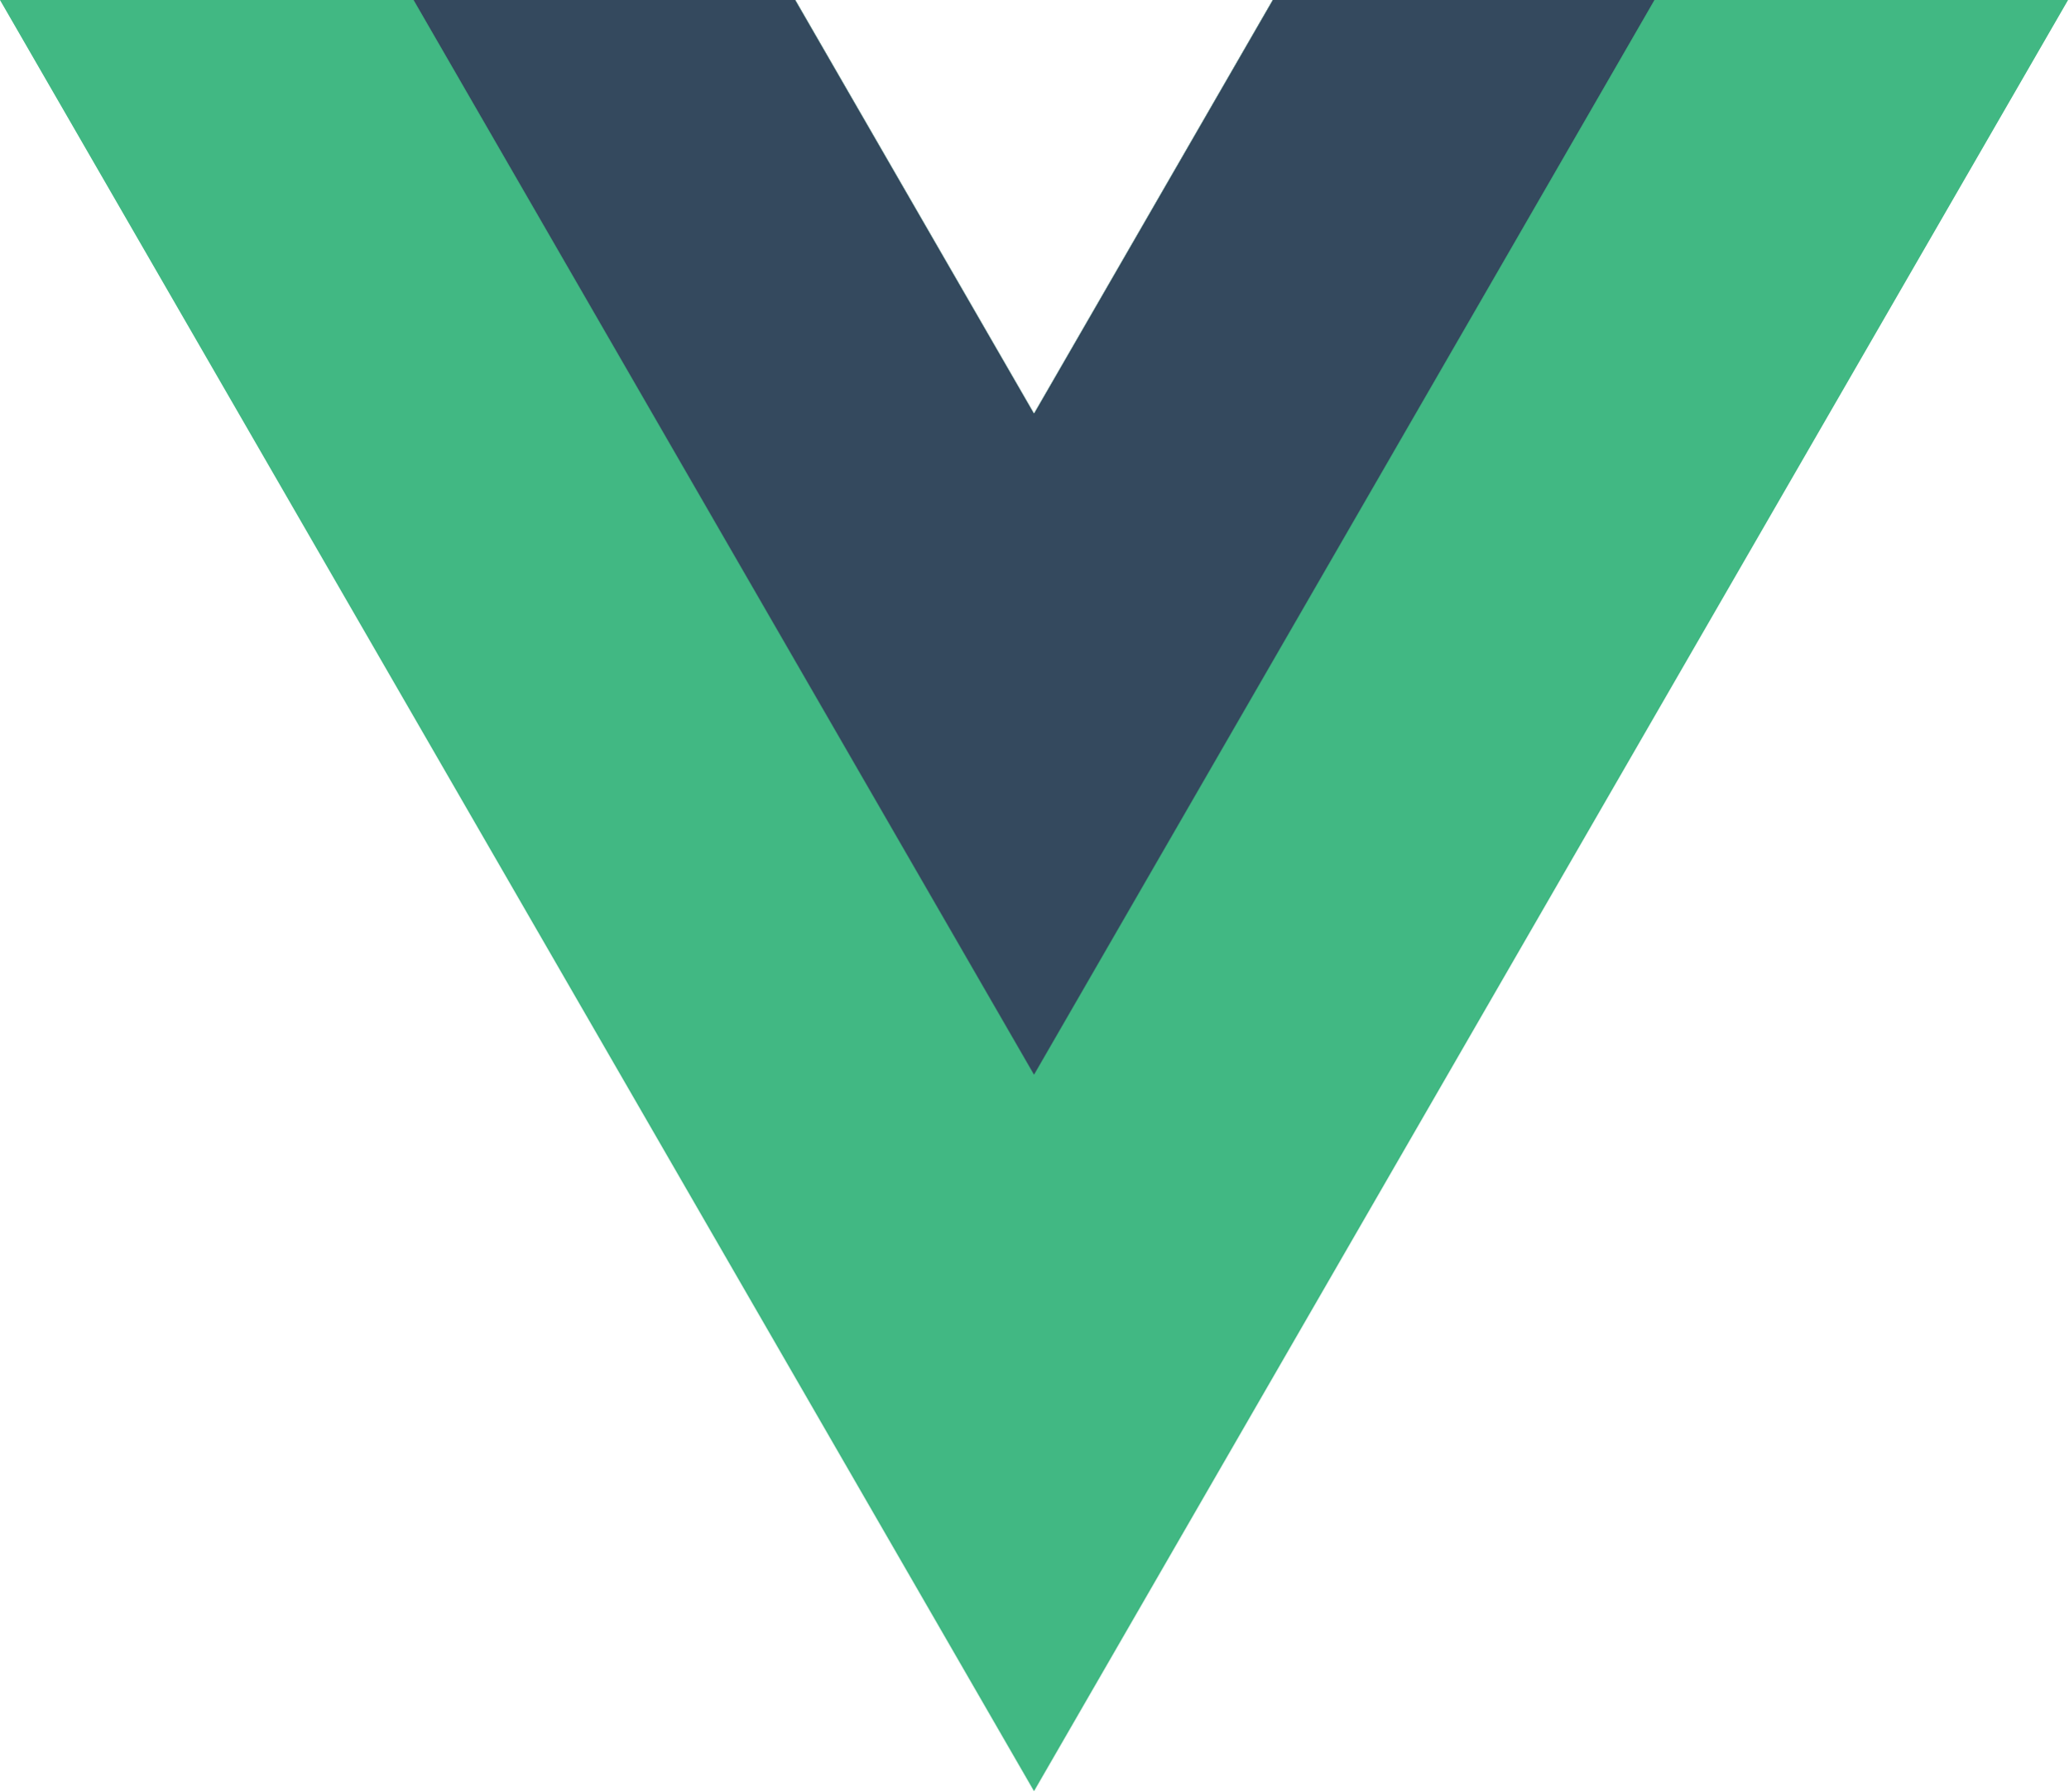
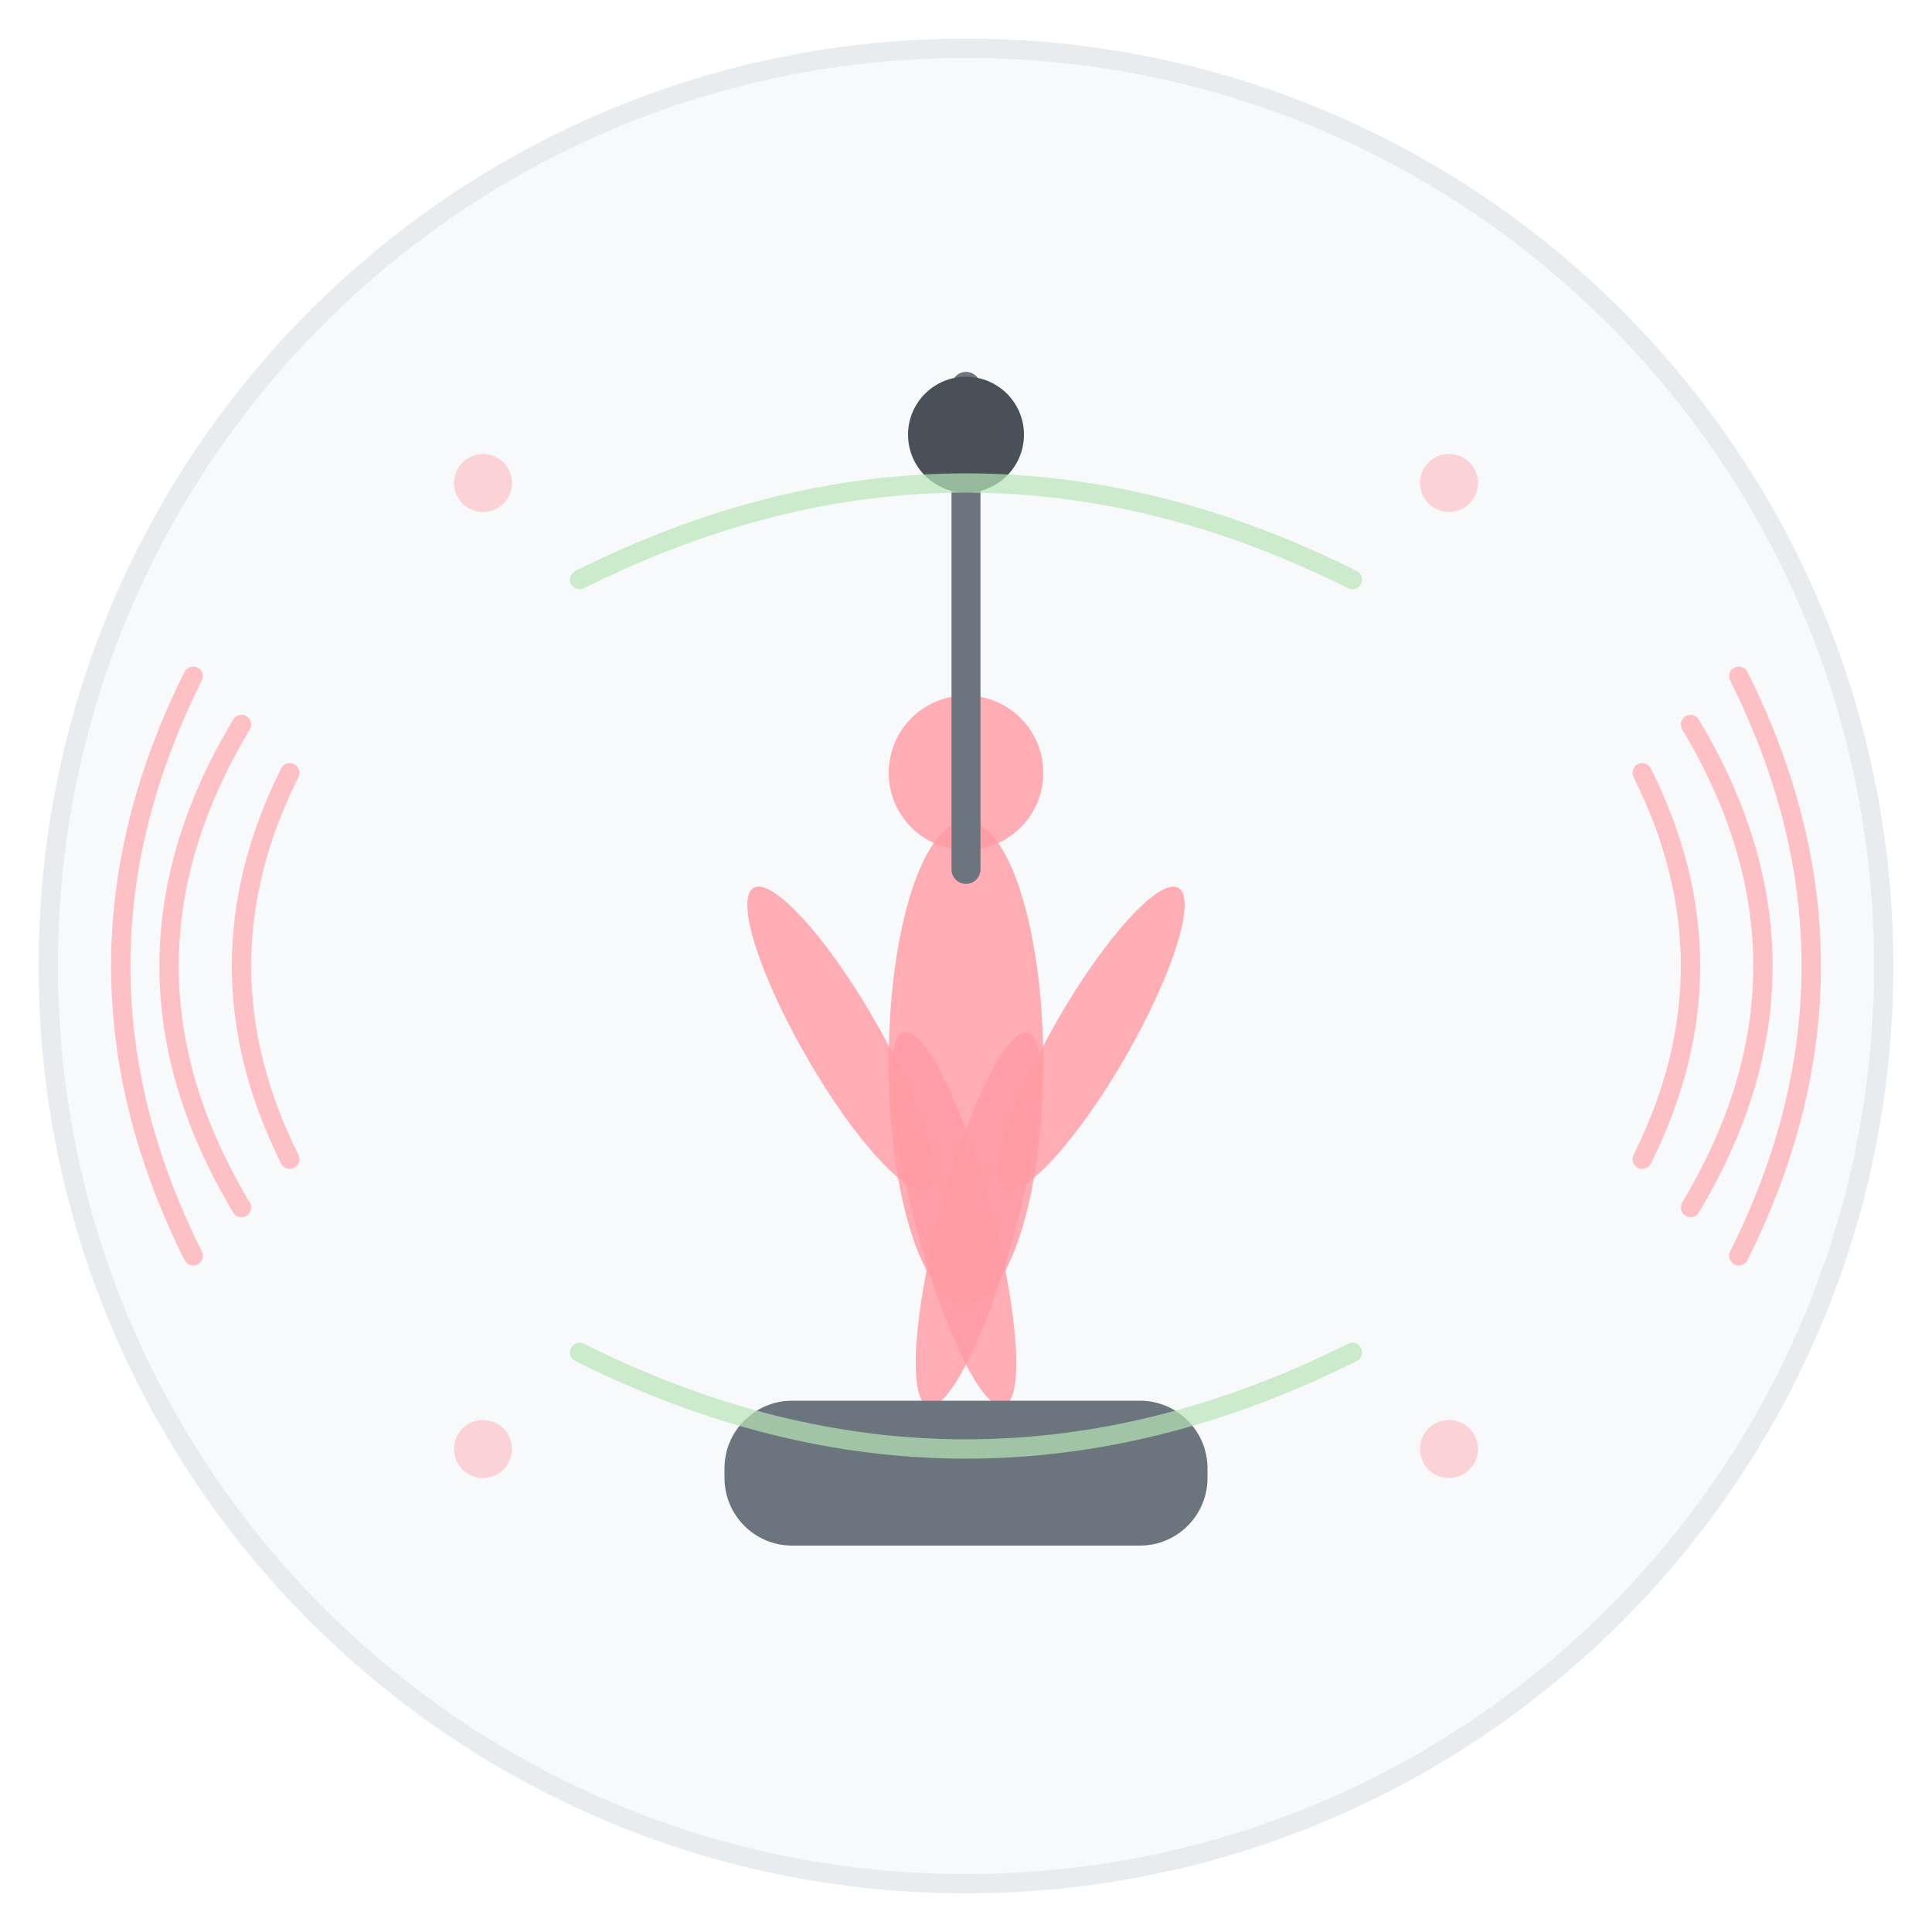
- <svg xmlns="http://www.w3.org/2000/svg" viewBox="0 0 261.76 226.69">
-   <path d="M161.096.001l-30.225 52.351L100.647.001H-.005l130.877 226.688L261.749.001z" fill="#41b883" />
-   <path d="M161.096.001l-30.225 52.351L100.647.001H52.346l78.526 136.01L209.398.001z" fill="#34495e" />
+ <svg xmlns="http://www.w3.org/2000/svg" viewBox="0 0 200 200">
+   <circle cx="100" cy="100" r="95" fill="#f8f9fa" stroke="#e9ecef" stroke-width="2" />
+   <g transform="translate(100, 100)">
+     <ellipse cx="0" cy="10" rx="8" ry="25" fill="#ff9aa2" opacity="0.8" />
+     <circle cx="0" cy="-20" r="8" fill="#ff9aa2" opacity="0.8" />
+     <ellipse cx="-15" cy="0" rx="4" ry="18" fill="#ff9aa2" opacity="0.8" transform="rotate(-30)" />
+     <ellipse cx="15" cy="0" rx="4" ry="18" fill="#ff9aa2" opacity="0.8" transform="rotate(30)" />
+     <ellipse cx="-8" cy="25" rx="4" ry="20" fill="#ff9aa2" opacity="0.8" transform="rotate(-15)" />
+     <ellipse cx="8" cy="25" rx="4" ry="20" fill="#ff9aa2" opacity="0.8" transform="rotate(15)" />
+   </g>
+   <g transform="translate(100, 100)">
+     <line x1="0" y1="-60" x2="0" y2="-10" stroke="#6c757d" stroke-width="3" stroke-linecap="round" />
+     <circle cx="0" cy="-55" r="6" fill="#495057" />
+     <rect x="-25" y="45" width="50" height="15" rx="7" fill="#6c757d" />
+   </g>
+   <g stroke="#ff9aa2" stroke-width="2" fill="none" opacity="0.6">
+     <path d="M 30 80 Q 20 100 30 120" stroke-linecap="round" />
+     <path d="M 25 75 Q 10 100 25 125" stroke-linecap="round" />
+     <path d="M 20 70 Q 5 100 20 130" stroke-linecap="round" />
+     <path d="M 170 80 Q 180 100 170 120" stroke-linecap="round" />
+     <path d="M 175 75 Q 190 100 175 125" stroke-linecap="round" />
+     <path d="M 180 70 Q 195 100 180 130" stroke-linecap="round" />
+   </g>
+   <g stroke="#b8e6b8" stroke-width="2" fill="none" opacity="0.7">
+     <path d="M 60 60 Q 100 40 140 60" stroke-linecap="round" />
+     <path d="M 60 140 Q 100 160 140 140" stroke-linecap="round" />
+   </g>
+   <g fill="#ff9aa2" opacity="0.4">
+     <circle cx="50" cy="50" r="3" />
+     <circle cx="150" cy="50" r="3" />
+     <circle cx="50" cy="150" r="3" />
+     <circle cx="150" cy="150" r="3" />
+   </g>
</svg>
